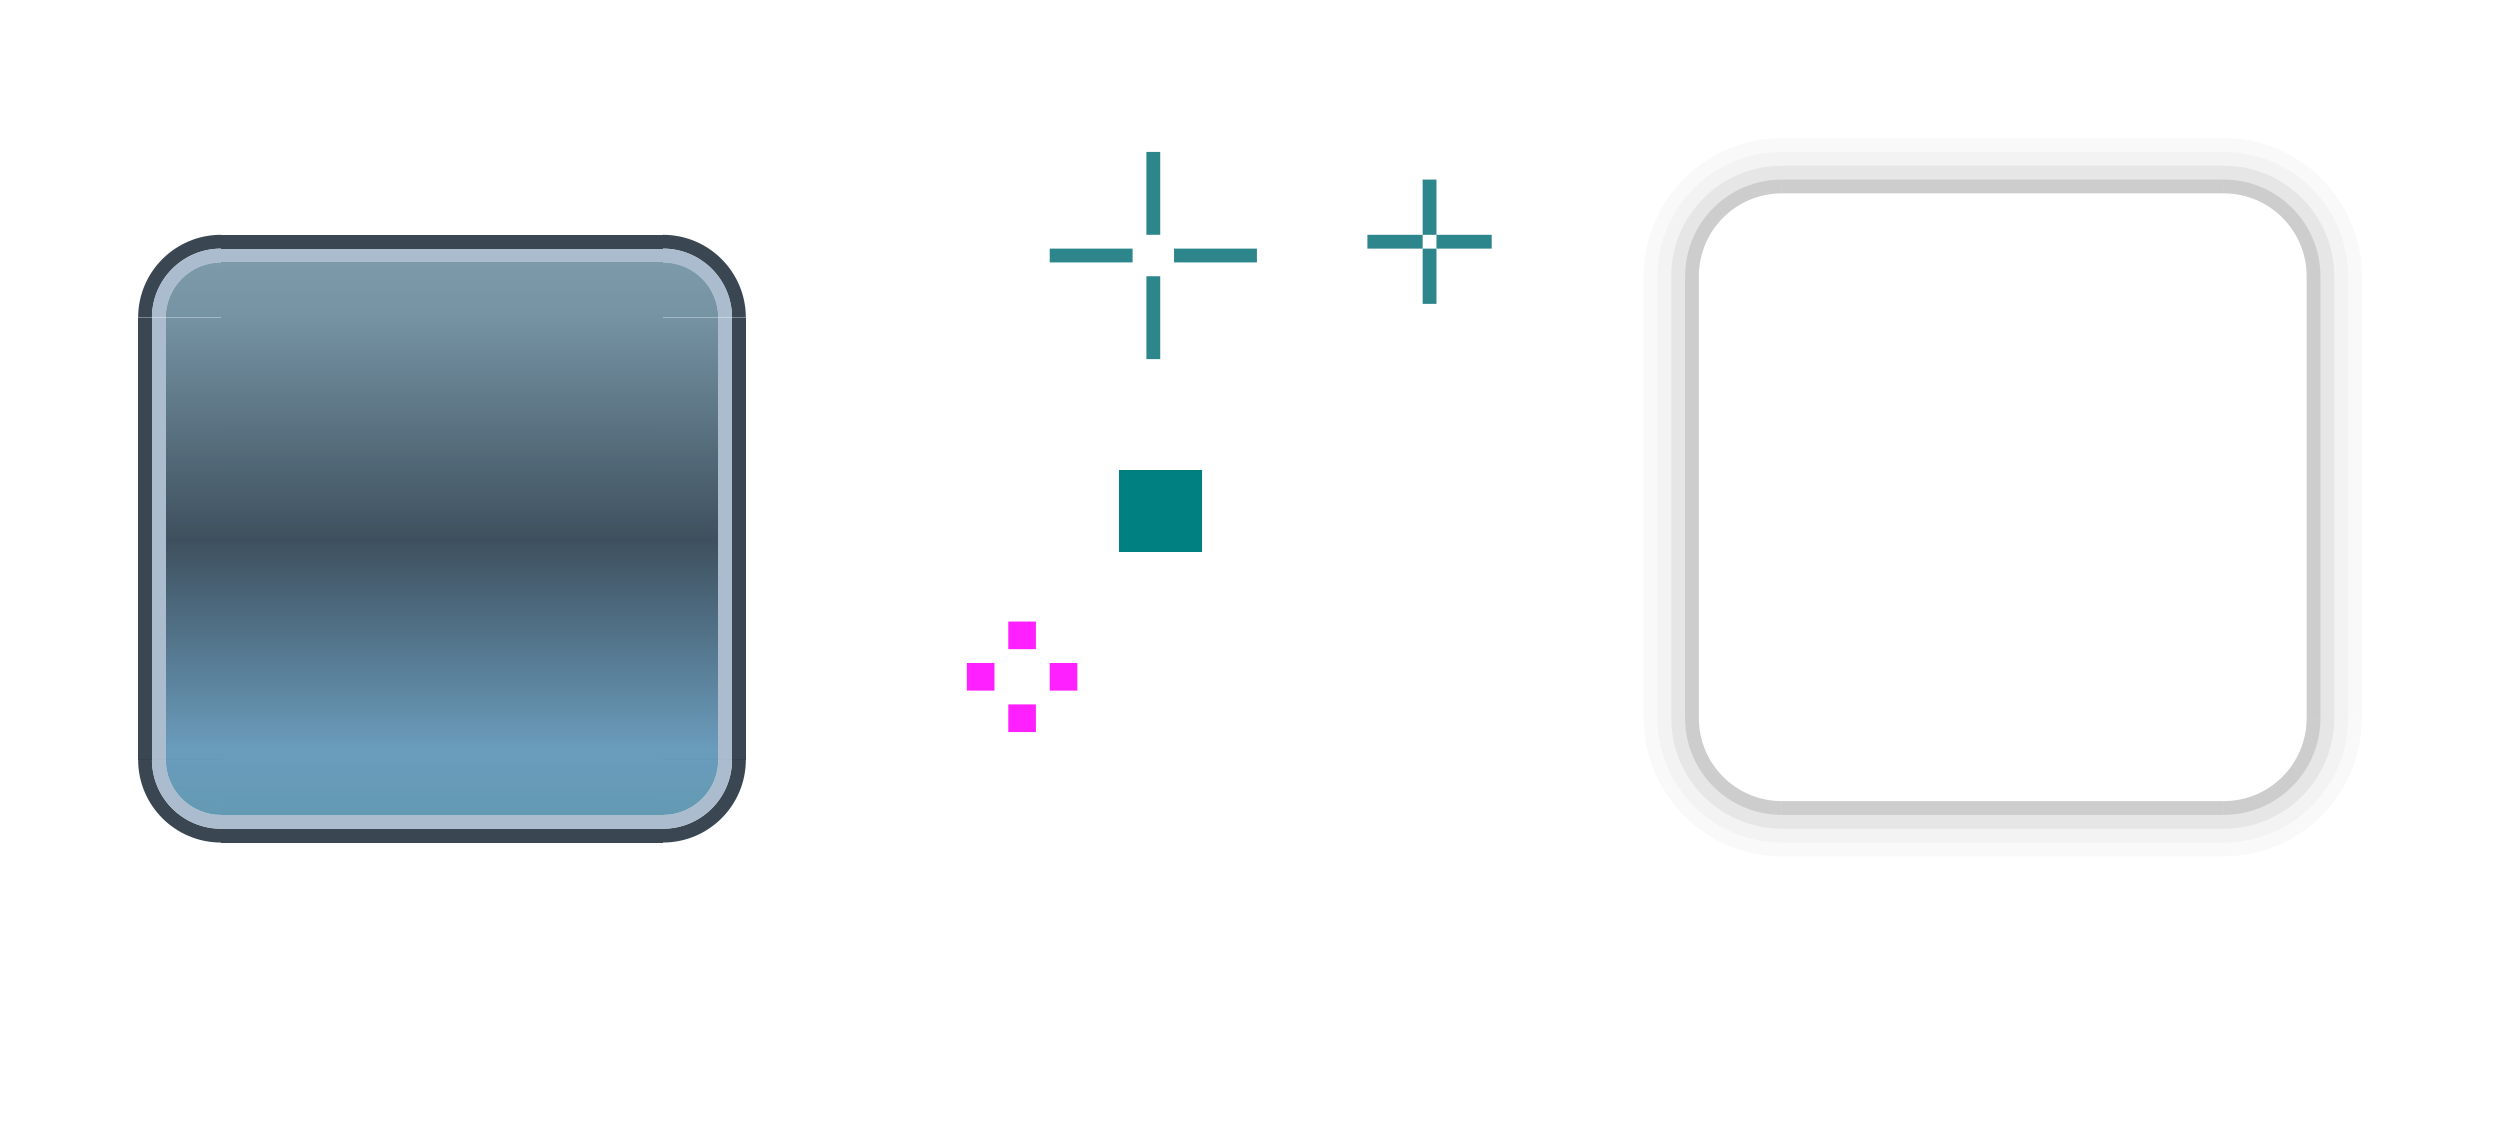
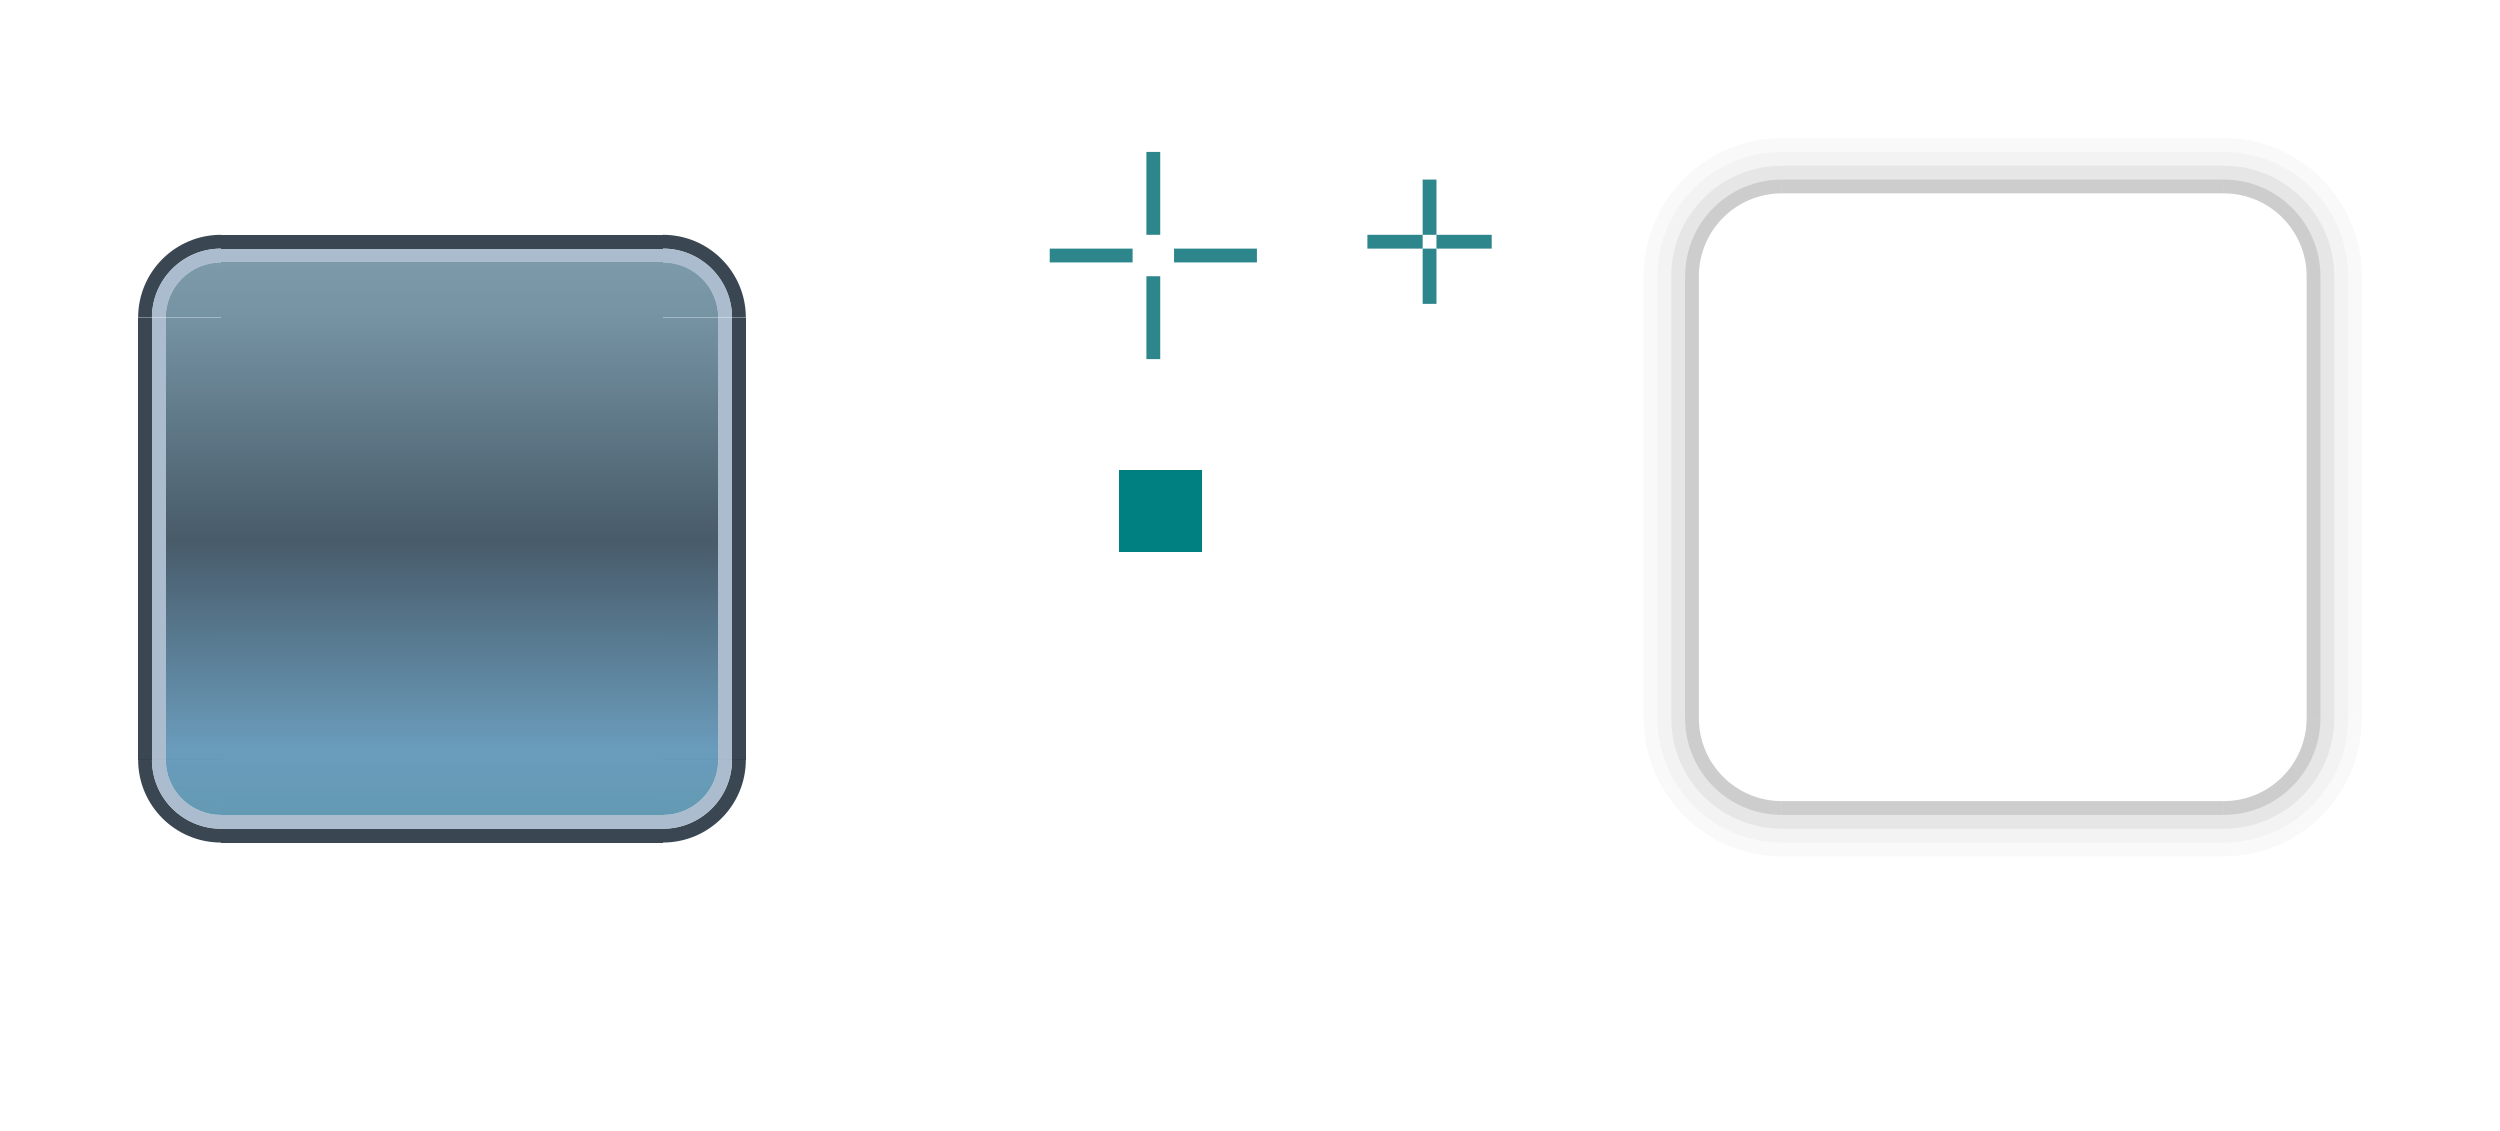
<svg xmlns="http://www.w3.org/2000/svg" xmlns:xlink="http://www.w3.org/1999/xlink" width="181" height="81.852" viewBox="0 0 181 81.852" version="1.1" id="svg8">
  <defs id="defs2">
-     <linearGradient id="linearGradient958">
-       <stop style="stop-color:#528fab;stop-opacity:1" offset="0" id="stop948" />
-       <stop id="stop950" offset="0.119" style="stop-color:#5a91b4;stop-opacity:1" />
-       <stop id="stop952" offset="0.497" style="stop-color:#293d4d;stop-opacity:1" />
-       <stop style="stop-color:#668799;stop-opacity:1" offset="0.9" id="stop954" />
-       <stop style="stop-color:#6e8fa1;stop-opacity:1" offset="1" id="stop956" />
+     <linearGradient id="linearGradient926">
+       <stop id="stop915" offset="0" style="stop-color:#528fab;stop-opacity:1" />
+       <stop style="stop-color:#5a91b4;stop-opacity:1" offset="0.119" id="stop917" />
+       <stop style="stop-color:#344959;stop-opacity:1" offset="0.497" id="stop919" />
+       <stop id="stop921" offset="0.9" style="stop-color:#668799;stop-opacity:1" />
+       <stop id="stop923" offset="1" style="stop-color:#6e8fa1;stop-opacity:1" />
    </linearGradient>
-     <linearGradient xlink:href="#linearGradient958" id="linearGradient913" x1="-1009.24" y1="91.737" x2="-969.24" y2="91.737" gradientUnits="userSpaceOnUse" />
-     <linearGradient xlink:href="#linearGradient958" id="linearGradient925" x1="-946.24" y1="76.737" x2="-986.24" y2="76.737" gradientUnits="userSpaceOnUse" />
-     <linearGradient xlink:href="#linearGradient958" id="linearGradient933" x1="-986.24" y1="92.737" x2="-946.24" y2="92.737" gradientUnits="userSpaceOnUse" />
-     <linearGradient xlink:href="#linearGradient958" id="linearGradient975" x1="-950.24" y1="112.737" x2="-950.24" y2="72.737" gradientUnits="userSpaceOnUse" />
-     <linearGradient xlink:href="#linearGradient958" id="linearGradient983" x1="-950.24" y1="112.737" x2="-950.24" y2="72.737" gradientUnits="userSpaceOnUse" />
-     <linearGradient xlink:href="#linearGradient958" id="linearGradient991" x1="115.737" y1="-987.24" x2="115.737" y2="-947.24" gradientUnits="userSpaceOnUse" />
-     <linearGradient xlink:href="#linearGradient958" id="linearGradient999" x1="115.737" y1="-947.24" x2="115.737" y2="-987.24" gradientUnits="userSpaceOnUse" />
-     <linearGradient xlink:href="#linearGradient958" id="linearGradient1007" x1="115.737" y1="-987.24" x2="115.737" y2="-947.24" gradientUnits="userSpaceOnUse" />
-     <linearGradient xlink:href="#linearGradient958" id="linearGradient1015" x1="115.737" y1="-947.24" x2="115.737" y2="-987.24" gradientUnits="userSpaceOnUse" />
+     <linearGradient xlink:href="#linearGradient926" id="linearGradient913" x1="-1009.24" y1="91.737" x2="-969.24" y2="91.737" gradientUnits="userSpaceOnUse" />
+     <linearGradient xlink:href="#linearGradient926" id="linearGradient925" x1="-946.24" y1="76.737" x2="-986.24" y2="76.737" gradientUnits="userSpaceOnUse" />
+     <linearGradient xlink:href="#linearGradient926" id="linearGradient933" x1="-986.24" y1="92.737" x2="-946.24" y2="92.737" gradientUnits="userSpaceOnUse" />
+     <linearGradient xlink:href="#linearGradient926" id="linearGradient975" x1="-950.24" y1="112.737" x2="-950.24" y2="72.737" gradientUnits="userSpaceOnUse" />
+     <linearGradient xlink:href="#linearGradient926" id="linearGradient983" x1="-950.24" y1="112.737" x2="-950.24" y2="72.737" gradientUnits="userSpaceOnUse" />
+     <linearGradient xlink:href="#linearGradient926" id="linearGradient991" x1="115.737" y1="-987.24" x2="115.737" y2="-947.24" gradientUnits="userSpaceOnUse" />
+     <linearGradient xlink:href="#linearGradient926" id="linearGradient999" x1="115.737" y1="-947.24" x2="115.737" y2="-987.24" gradientUnits="userSpaceOnUse" />
+     <linearGradient xlink:href="#linearGradient926" id="linearGradient1007" x1="115.737" y1="-987.24" x2="115.737" y2="-947.24" gradientUnits="userSpaceOnUse" />
+     <linearGradient xlink:href="#linearGradient926" id="linearGradient1015" x1="115.737" y1="-947.24" x2="115.737" y2="-987.24" gradientUnits="userSpaceOnUse" />
  </defs>
  <g id="layer1" transform="translate(-59.73669,-950.2404)">
    <rect y="961.24" x="142.737" height="6" width="1" id="hint-top-margin" style="opacity:1;fill:#2d868b;fill-opacity:1;stroke:none;stroke-width:1;stroke-linecap:round;stroke-miterlimit:4;stroke-dasharray:none;stroke-opacity:1" />
    <rect style="opacity:1;fill:#2d868b;fill-opacity:1;stroke:none;stroke-width:1;stroke-linecap:round;stroke-miterlimit:4;stroke-dasharray:none;stroke-opacity:1" id="hint-bottom-margin" width="1" height="6" x="142.737" y="970.24" />
    <rect style="opacity:1;fill:#2d868b;fill-opacity:1;stroke:none;stroke-width:1;stroke-linecap:round;stroke-miterlimit:4;stroke-dasharray:none;stroke-opacity:1" id="hint-left-margin" width="6" height="1" x="135.737" y="968.24" />
    <rect y="968.24" x="144.737" height="1" width="6" id="hint-right-margin" style="opacity:1;fill:#2d868b;fill-opacity:1;stroke:none;stroke-width:1;stroke-linecap:round;stroke-miterlimit:4;stroke-dasharray:none;stroke-opacity:1" />
    <rect y="990.092" x="188.673" height="32" width="32" id="shadow-center" style="opacity:1;fill:none;fill-opacity:1;stroke:none;stroke-width:1;stroke-linecap:round;stroke-miterlimit:4;stroke-dasharray:none;stroke-opacity:1" />
    <rect y="963.241" x="162.737" height="4" width="1" id="shadow-hint-top-margin" style="opacity:1;fill:#2d868b;fill-opacity:1;stroke:none;stroke-width:1;stroke-linecap:round;stroke-miterlimit:4;stroke-dasharray:none;stroke-opacity:1" />
    <rect style="opacity:1;fill:#2d868b;fill-opacity:1;stroke:none;stroke-width:1;stroke-linecap:round;stroke-miterlimit:4;stroke-dasharray:none;stroke-opacity:1" id="shadow-hint-bottom-margin" width="1" height="4" x="162.737" y="968.24" />
    <rect style="opacity:1;fill:#2d868b;fill-opacity:1;stroke:none;stroke-width:1;stroke-linecap:round;stroke-miterlimit:4;stroke-dasharray:none;stroke-opacity:1" id="shadow-hint-left-margin" width="4" height="1" x="158.737" y="967.24" />
    <rect y="967.24" x="163.737" height="1" width="4" id="shadow-hint-right-margin" style="opacity:1;fill:#2d868b;fill-opacity:1;stroke:none;stroke-width:1;stroke-linecap:round;stroke-miterlimit:4;stroke-dasharray:none;stroke-opacity:1" />
    <rect y="140.737" x="-990.24" height="6" width="6" id="hint-stretch-borders" style="opacity:1;fill:#008080;fill-opacity:1;fill-rule:evenodd;stroke:none;stroke-width:2.149;stroke-linecap:square;stroke-linejoin:miter;stroke-miterlimit:4;stroke-dasharray:none;stroke-opacity:1;paint-order:normal;shape-rendering:crispEdges" transform="rotate(-90)" />
    <g id="shadow-top" transform="translate(-7.5947266e-6,9.000001)">
      <rect style="opacity:1;fill:none;fill-opacity:1;stroke:none;stroke-width:1;stroke-linecap:round;stroke-miterlimit:4;stroke-dasharray:none;stroke-opacity:1" id="rect1911" width="32" height="6" x="188.737" y="955.24" />
      <rect y="954.24" x="188.737" height="1" width="32" id="rect1925" style="opacity:1;fill:#000000;fill-opacity:0.196;stroke:none;stroke-width:1;stroke-linecap:round;stroke-miterlimit:4;stroke-dasharray:none;stroke-opacity:1" />
      <rect style="opacity:1;fill:#000000;fill-opacity:0.098;stroke:none;stroke-width:1;stroke-linecap:round;stroke-miterlimit:4;stroke-dasharray:none;stroke-opacity:1" id="rect868" width="32" height="1" x="188.737" y="953.24" />
      <rect y="952.24" x="188.737" height="1" width="32" id="rect870" style="opacity:1;fill:#000000;fill-opacity:0.047;stroke:none;stroke-width:1;stroke-linecap:round;stroke-miterlimit:4;stroke-dasharray:none;stroke-opacity:1" />
      <rect style="opacity:1;fill:#000000;fill-opacity:0.024;stroke:none;stroke-width:1;stroke-linecap:round;stroke-miterlimit:4;stroke-dasharray:none;stroke-opacity:1" id="rect872" width="32" height="1" x="188.737" y="951.24" />
    </g>
    <g transform="rotate(-90,209.2367,981.7404)" id="shadow-left">
      <rect y="955.24" x="188.737" height="6" width="32" id="rect881" style="opacity:1;fill:none;fill-opacity:1;stroke:none;stroke-width:1;stroke-linecap:round;stroke-miterlimit:4;stroke-dasharray:none;stroke-opacity:1" />
      <rect style="opacity:1;fill:#000000;fill-opacity:0.196;stroke:none;stroke-width:1;stroke-linecap:round;stroke-miterlimit:4;stroke-dasharray:none;stroke-opacity:1" id="rect883" width="32" height="1" x="188.737" y="954.24" />
      <rect y="953.24" x="188.737" height="1" width="32" id="rect885" style="opacity:1;fill:#000000;fill-opacity:0.098;stroke:none;stroke-width:1;stroke-linecap:round;stroke-miterlimit:4;stroke-dasharray:none;stroke-opacity:1" />
      <rect style="opacity:1;fill:#000000;fill-opacity:0.047;stroke:none;stroke-width:1;stroke-linecap:round;stroke-miterlimit:4;stroke-dasharray:none;stroke-opacity:1" id="rect887" width="32" height="1" x="188.737" y="952.24" />
      <rect y="951.24" x="188.737" height="1" width="32" id="rect889" style="opacity:1;fill:#000000;fill-opacity:0.024;stroke:none;stroke-width:1;stroke-linecap:round;stroke-miterlimit:4;stroke-dasharray:none;stroke-opacity:1" />
    </g>
    <g transform="matrix(1,0,0,-1,-7.5947266e-6,1963.481)" id="shadow-bottom">
      <rect y="955.24" x="188.737" height="6" width="32" id="rect893" style="opacity:1;fill:none;fill-opacity:1;stroke:none;stroke-width:1;stroke-linecap:round;stroke-miterlimit:4;stroke-dasharray:none;stroke-opacity:1" />
      <rect style="opacity:1;fill:#000000;fill-opacity:0.196;stroke:none;stroke-width:1;stroke-linecap:round;stroke-miterlimit:4;stroke-dasharray:none;stroke-opacity:1" id="rect895" width="32" height="1" x="188.737" y="954.24" />
      <rect y="953.24" x="188.737" height="1" width="32" id="rect897" style="opacity:1;fill:#000000;fill-opacity:0.098;stroke:none;stroke-width:1;stroke-linecap:round;stroke-miterlimit:4;stroke-dasharray:none;stroke-opacity:1" />
      <rect style="opacity:1;fill:#000000;fill-opacity:0.047;stroke:none;stroke-width:1;stroke-linecap:round;stroke-miterlimit:4;stroke-dasharray:none;stroke-opacity:1" id="rect899" width="32" height="1" x="188.737" y="952.24" />
      <rect y="951.24" x="188.737" height="1" width="32" id="rect901" style="opacity:1;fill:#000000;fill-opacity:0.024;stroke:none;stroke-width:1;stroke-linecap:round;stroke-miterlimit:4;stroke-dasharray:none;stroke-opacity:1" />
    </g>
    <g transform="rotate(90,200.2367,981.7404)" id="shadow-right">
      <rect y="955.24" x="188.737" height="6" width="32" id="rect905" style="opacity:1;fill:none;fill-opacity:1;stroke:none;stroke-width:1;stroke-linecap:round;stroke-miterlimit:4;stroke-dasharray:none;stroke-opacity:1" />
      <rect style="opacity:1;fill:#000000;fill-opacity:0.196;stroke:none;stroke-width:1;stroke-linecap:round;stroke-miterlimit:4;stroke-dasharray:none;stroke-opacity:1" id="rect907" width="32" height="1" x="188.737" y="954.24" />
      <rect y="953.24" x="188.737" height="1" width="32" id="rect909" style="opacity:1;fill:#000000;fill-opacity:0.098;stroke:none;stroke-width:1;stroke-linecap:round;stroke-miterlimit:4;stroke-dasharray:none;stroke-opacity:1" />
      <rect style="opacity:1;fill:#000000;fill-opacity:0.047;stroke:none;stroke-width:1;stroke-linecap:round;stroke-miterlimit:4;stroke-dasharray:none;stroke-opacity:1" id="rect911" width="32" height="1" x="188.737" y="952.24" />
      <rect y="951.24" x="188.737" height="1" width="32" id="rect913" style="opacity:1;fill:#000000;fill-opacity:0.024;stroke:none;stroke-width:1;stroke-linecap:round;stroke-miterlimit:4;stroke-dasharray:none;stroke-opacity:1" />
    </g>
-     <rect style="opacity:0.875;fill:#ff00ff;fill-opacity:1;stroke:none;stroke-width:0.756" id="hint-right-inset" width="2" height="2" x="135.737" y="998.24" />
-     <rect y="998.24" x="129.737" height="2" width="2" id="hint-left-inset" style="opacity:0.875;fill:#ff00ff;fill-opacity:1;stroke:none;stroke-width:0.756" />
-     <rect style="opacity:0.875;fill:#ff00ff;fill-opacity:1;stroke:none;stroke-width:0.756" id="hint-top-inset" width="2" height="2" x="132.737" y="995.24" />
-     <rect y="1001.239" x="132.737" height="2.002" width="2" id="hint-bottom-inset" style="opacity:0.875;fill:#ff00ff;fill-opacity:1;stroke:none;stroke-width:0.756" />
    <g id="shadow-topright" transform="translate(-12,22)">
      <path id="path3245" transform="translate(46.7367,930.2404)" d="m 186,8 v 1 a 9,9 0 0 1 9,9 h 1 A 10,10 0 0 0 186,8 Z" style="opacity:1;fill:#000000;fill-opacity:0.024;stroke:none;stroke-width:3;stroke-linecap:round;stroke-miterlimit:4;stroke-dasharray:none;stroke-opacity:1" />
      <path id="path3249" transform="translate(46.7367,930.2404)" d="m 186,9 v 1 a 8,8 0 0 1 8,8 h 1 a 9,9 0 0 0 -9,-9 z" style="opacity:1;fill:#000000;fill-opacity:0.047;stroke:none;stroke-width:3;stroke-linecap:round;stroke-miterlimit:4;stroke-dasharray:none;stroke-opacity:1" />
      <path id="path3254" transform="translate(46.7367,930.2404)" d="m 186,10 v 1 a 7,7 0 0 1 7,7 h 1 a 8,8 0 0 0 -8,-8 z" style="opacity:1;fill:#000000;fill-opacity:0.098;stroke:none;stroke-width:3;stroke-linecap:round;stroke-miterlimit:4;stroke-dasharray:none;stroke-opacity:1" />
      <path id="path3259" transform="translate(46.7367,930.2404)" d="m 186,11 v 1 a 6,6 0 0 1 6,6 h 1 a 7,7 0 0 0 -7,-7 z" style="opacity:1;fill:#000000;fill-opacity:0.196;stroke:none;stroke-width:3;stroke-linecap:round;stroke-miterlimit:4;stroke-dasharray:none;stroke-opacity:1" />
    </g>
    <g transform="matrix(-1,0,0,1,421.4734,22)" id="shadow-topleft">
      <path style="opacity:1;fill:#000000;fill-opacity:0.024;stroke:none;stroke-width:3;stroke-linecap:round;stroke-miterlimit:4;stroke-dasharray:none;stroke-opacity:1" d="m 186,8 v 1 a 9,9 0 0 1 9,9 h 1 A 10,10 0 0 0 186,8 Z" transform="translate(46.7367,930.2404)" id="path3276" />
      <path style="opacity:1;fill:#000000;fill-opacity:0.047;stroke:none;stroke-width:3;stroke-linecap:round;stroke-miterlimit:4;stroke-dasharray:none;stroke-opacity:1" d="m 186,9 v 1 a 8,8 0 0 1 8,8 h 1 a 9,9 0 0 0 -9,-9 z" transform="translate(46.7367,930.2404)" id="path3278" />
      <path style="opacity:1;fill:#000000;fill-opacity:0.098;stroke:none;stroke-width:3;stroke-linecap:round;stroke-miterlimit:4;stroke-dasharray:none;stroke-opacity:1" d="m 186,10 v 1 a 7,7 0 0 1 7,7 h 1 a 8,8 0 0 0 -8,-8 z" transform="translate(46.7367,930.2404)" id="path3280" />
      <path style="opacity:1;fill:#000000;fill-opacity:0.196;stroke:none;stroke-width:3;stroke-linecap:round;stroke-miterlimit:4;stroke-dasharray:none;stroke-opacity:1" d="m 186,11 v 1 a 6,6 0 0 1 6,6 h 1 a 7,7 0 0 0 -7,-7 z" transform="translate(46.7367,930.2404)" id="path3282" />
    </g>
    <g transform="matrix(1,0,0,-1,-12,1950.481)" id="shadow-bottomright">
      <path style="opacity:1;fill:#000000;fill-opacity:0.024;stroke:none;stroke-width:3;stroke-linecap:round;stroke-miterlimit:4;stroke-dasharray:none;stroke-opacity:1" d="m 186,8 v 1 a 9,9 0 0 1 9,9 h 1 A 10,10 0 0 0 186,8 Z" transform="translate(46.7367,930.2404)" id="path3286" />
      <path style="opacity:1;fill:#000000;fill-opacity:0.047;stroke:none;stroke-width:3;stroke-linecap:round;stroke-miterlimit:4;stroke-dasharray:none;stroke-opacity:1" d="m 186,9 v 1 a 8,8 0 0 1 8,8 h 1 a 9,9 0 0 0 -9,-9 z" transform="translate(46.7367,930.2404)" id="path3288" />
      <path style="opacity:1;fill:#000000;fill-opacity:0.098;stroke:none;stroke-width:3;stroke-linecap:round;stroke-miterlimit:4;stroke-dasharray:none;stroke-opacity:1" d="m 186,10 v 1 a 7,7 0 0 1 7,7 h 1 a 8,8 0 0 0 -8,-8 z" transform="translate(46.7367,930.2404)" id="path3290" />
      <path style="opacity:1;fill:#000000;fill-opacity:0.196;stroke:none;stroke-width:3;stroke-linecap:round;stroke-miterlimit:4;stroke-dasharray:none;stroke-opacity:1" d="m 186,11 v 1 a 6,6 0 0 1 6,6 h 1 a 7,7 0 0 0 -7,-7 z" transform="translate(46.7367,930.2404)" id="path3292" />
    </g>
    <g transform="rotate(-180,210.7367,975.2404)" id="shadow-bottomleft">
      <path style="opacity:1;fill:#000000;fill-opacity:0.024;stroke:none;stroke-width:3;stroke-linecap:round;stroke-miterlimit:4;stroke-dasharray:none;stroke-opacity:1" d="m 186,8 v 1 a 9,9 0 0 1 9,9 h 1 A 10,10 0 0 0 186,8 Z" transform="translate(46.7367,930.2404)" id="path3296" />
      <path style="opacity:1;fill:#000000;fill-opacity:0.047;stroke:none;stroke-width:3;stroke-linecap:round;stroke-miterlimit:4;stroke-dasharray:none;stroke-opacity:1" d="m 186,9 v 1 a 8,8 0 0 1 8,8 h 1 a 9,9 0 0 0 -9,-9 z" transform="translate(46.7367,930.2404)" id="path3298" />
      <path style="opacity:1;fill:#000000;fill-opacity:0.098;stroke:none;stroke-width:3;stroke-linecap:round;stroke-miterlimit:4;stroke-dasharray:none;stroke-opacity:1" d="m 186,10 v 1 a 7,7 0 0 1 7,7 h 1 a 8,8 0 0 0 -8,-8 z" transform="translate(46.7367,930.2404)" id="path3300" />
      <path style="opacity:1;fill:#000000;fill-opacity:0.196;stroke:none;stroke-width:3;stroke-linecap:round;stroke-miterlimit:4;stroke-dasharray:none;stroke-opacity:1" d="m 186,11 v 1 a 6,6 0 0 1 6,6 h 1 a 7,7 0 0 0 -7,-7 z" transform="translate(46.7367,930.2404)" id="path3302" />
    </g>
-     <rect y="75.737" x="-1005.24" height="32" width="32" id="center" style="opacity:0.9;fill:url(#linearGradient913);fill-opacity:1;fill-rule:evenodd;stroke:none;stroke-width:2.149;stroke-linecap:square;stroke-linejoin:miter;stroke-miterlimit:4;stroke-dasharray:none;stroke-opacity:1;paint-order:normal;shape-rendering:crispEdges" transform="rotate(-90)" />
+     <rect y="75.737" x="-1005.24" height="32" width="32" id="center" style="opacity:0.9;fill:url(#linearGradient913);fill-opacity:1.0;fill-rule:evenodd;stroke:none;stroke-width:2.149;stroke-linecap:square;stroke-linejoin:miter;stroke-miterlimit:4;stroke-dasharray:none;stroke-opacity:1;paint-order:normal;shape-rendering:crispEdges" transform="rotate(-90)" />
    <g id="topright" transform="translate(-8.000002,21.99994)">
      <path id="path3117" transform="translate(46.7367,930.2404)" d="m 69,15 v 1 a 5,5 0 0 1 5,5 h 1 a 6,6 0 0 0 -6,-6 z" style="opacity:0.9;fill:#25333f;fill-opacity:1;stroke:none;stroke-width:3;stroke-linecap:round;stroke-miterlimit:4;stroke-dasharray:none;stroke-opacity:1" />
      <path id="path3121" transform="translate(46.7367,930.2404)" d="m 69,16 v 1 a 4,4 0 0 1 4,4 h 1 a 5,5 0 0 0 -5,-5 z" style="opacity:0.9;fill:#a2b5c9;fill-opacity:1;stroke:none;stroke-width:3;stroke-linecap:round;stroke-miterlimit:4;stroke-dasharray:none;stroke-opacity:1" />
-       <path transform="scale(1,-1)" d="m 119.737,-951.24 a 4,4 0 0 1 -4,4 l 0,-4 z" id="path3126" style="opacity:0.9;fill:url(#linearGradient991);fill-opacity:1;stroke:none;stroke-width:3;stroke-linecap:round;stroke-miterlimit:4;stroke-dasharray:none;stroke-opacity:1" />
+       <path transform="scale(1,-1)" d="m 119.737,-951.24 a 4,4 0 0 1 -4,4 l 0,-4 z" id="path3126" style="opacity:0.9;fill:url(#linearGradient991);fill-opacity:1.0;stroke:none;stroke-width:3;stroke-linecap:round;stroke-miterlimit:4;stroke-dasharray:none;stroke-opacity:1" />
    </g>
    <g id="top" transform="translate(-1.000002,22.99994)">
      <rect transform="rotate(-90)" style="opacity:0.9;fill:#25333f;fill-opacity:1;fill-rule:evenodd;stroke:none;stroke-width:2.149;stroke-linecap:square;stroke-linejoin:miter;stroke-miterlimit:4;stroke-dasharray:none;stroke-opacity:1;paint-order:normal;shape-rendering:crispEdges" id="rect892" width="1" height="32" x="-945.24" y="76.737" />
      <rect y="76.737" x="-946.24" height="32" width="1" id="rect886" style="opacity:0.9;fill:#a2b5c9;fill-opacity:1;fill-rule:evenodd;stroke:none;stroke-width:2.149;stroke-linecap:square;stroke-linejoin:miter;stroke-miterlimit:4;stroke-dasharray:none;stroke-opacity:1;paint-order:normal;shape-rendering:crispEdges" transform="rotate(-90)" />
-       <rect transform="rotate(-90)" style="opacity:0.9;fill:url(#linearGradient933);fill-opacity:1;fill-rule:evenodd;stroke:none;stroke-width:2.149;stroke-linecap:square;stroke-linejoin:miter;stroke-miterlimit:4;stroke-dasharray:none;stroke-opacity:1;paint-order:normal;shape-rendering:crispEdges" id="rect3136" width="4" height="32" x="-950.24" y="76.737" />
+       <rect transform="rotate(-90)" style="opacity:0.9;fill:url(#linearGradient933);fill-opacity:1.0;fill-rule:evenodd;stroke:none;stroke-width:2.149;stroke-linecap:square;stroke-linejoin:miter;stroke-miterlimit:4;stroke-dasharray:none;stroke-opacity:1;paint-order:normal;shape-rendering:crispEdges" id="rect3136" width="4" height="32" x="-950.24" y="76.737" />
    </g>
    <g transform="rotate(90,80.73673,977.2404)" id="right">
      <rect y="76.737" x="-945.24" height="32" width="1" id="rect3151" style="opacity:0.9;fill:#25333f;fill-opacity:1;fill-rule:evenodd;stroke:none;stroke-width:2.149;stroke-linecap:square;stroke-linejoin:miter;stroke-miterlimit:4;stroke-dasharray:none;stroke-opacity:1;paint-order:normal;shape-rendering:crispEdges" transform="rotate(-90)" />
      <rect transform="rotate(-90)" style="opacity:0.9;fill:#a2b5c9;fill-opacity:1;fill-rule:evenodd;stroke:none;stroke-width:2.149;stroke-linecap:square;stroke-linejoin:miter;stroke-miterlimit:4;stroke-dasharray:none;stroke-opacity:1;paint-order:normal;shape-rendering:crispEdges" id="rect3153" width="1" height="32" x="-946.24" y="76.737" />
-       <rect y="76.737" x="-950.24" height="32" width="4" id="rect3155" style="opacity:0.9;fill:url(#linearGradient975);fill-opacity:1;fill-rule:evenodd;stroke:none;stroke-width:2.149;stroke-linecap:square;stroke-linejoin:miter;stroke-miterlimit:4;stroke-dasharray:none;stroke-opacity:1;paint-order:normal;shape-rendering:crispEdges" transform="rotate(-90)" />
+       <rect y="76.737" x="-950.24" height="32" width="4" id="rect3155" style="opacity:0.9;fill:url(#linearGradient975);fill-opacity:1.0;fill-rule:evenodd;stroke:none;stroke-width:2.149;stroke-linecap:square;stroke-linejoin:miter;stroke-miterlimit:4;stroke-dasharray:none;stroke-opacity:1;paint-order:normal;shape-rendering:crispEdges" transform="rotate(-90)" />
    </g>
    <g transform="matrix(-1,0,0,1,191.4734,21.99994)" id="topleft">
      <path style="opacity:0.9;fill:#25333f;fill-opacity:1;stroke:none;stroke-width:3;stroke-linecap:round;stroke-miterlimit:4;stroke-dasharray:none;stroke-opacity:1" d="m 69,15 v 1 a 5,5 0 0 1 5,5 h 1 a 6,6 0 0 0 -6,-6 z" transform="translate(46.7367,930.2404)" id="path3175" />
      <path style="opacity:0.9;fill:#a2b5c9;fill-opacity:1;stroke:none;stroke-width:3;stroke-linecap:round;stroke-miterlimit:4;stroke-dasharray:none;stroke-opacity:1" d="m 69,16 v 1 a 4,4 0 0 1 4,4 h 1 a 5,5 0 0 0 -5,-5 z" transform="translate(46.7367,930.2404)" id="path3177" />
-       <path style="opacity:0.9;fill:url(#linearGradient1007);fill-opacity:1;stroke:none;stroke-width:3;stroke-linecap:round;stroke-miterlimit:4;stroke-dasharray:none;stroke-opacity:1" id="path3179" d="m 119.737,-951.24 a 4,4 0 0 1 -4,4 l 0,-4 z" transform="scale(1,-1)" />
+       <path style="opacity:0.9;fill:url(#linearGradient1007);fill-opacity:1.0;stroke:none;stroke-width:3;stroke-linecap:round;stroke-miterlimit:4;stroke-dasharray:none;stroke-opacity:1" id="path3179" d="m 119.737,-951.24 a 4,4 0 0 1 -4,4 l 0,-4 z" transform="scale(1,-1)" />
    </g>
    <g id="left" transform="matrix(0,1,1,0,-874.5037,896.5037)">
      <rect transform="rotate(-90)" style="opacity:0.9;fill:#25333f;fill-opacity:1;fill-rule:evenodd;stroke:none;stroke-width:2.149;stroke-linecap:square;stroke-linejoin:miter;stroke-miterlimit:4;stroke-dasharray:none;stroke-opacity:1;paint-order:normal;shape-rendering:crispEdges" id="rect3185" width="1" height="32" x="-945.24" y="76.737" />
      <rect y="76.737" x="-946.24" height="32" width="1" id="rect3187" style="opacity:0.9;fill:#a2b5c9;fill-opacity:1;fill-rule:evenodd;stroke:none;stroke-width:2.149;stroke-linecap:square;stroke-linejoin:miter;stroke-miterlimit:4;stroke-dasharray:none;stroke-opacity:1;paint-order:normal;shape-rendering:crispEdges" transform="rotate(-90)" />
-       <rect transform="rotate(-90)" style="opacity:0.9;fill:url(#linearGradient983);fill-opacity:1;fill-rule:evenodd;stroke:none;stroke-width:2.149;stroke-linecap:square;stroke-linejoin:miter;stroke-miterlimit:4;stroke-dasharray:none;stroke-opacity:1;paint-order:normal;shape-rendering:crispEdges" id="rect3189" width="4" height="32" x="-950.24" y="76.737" />
+       <rect transform="rotate(-90)" style="opacity:0.9;fill:url(#linearGradient983);fill-opacity:1.0;fill-rule:evenodd;stroke:none;stroke-width:2.149;stroke-linecap:square;stroke-linejoin:miter;stroke-miterlimit:4;stroke-dasharray:none;stroke-opacity:1;paint-order:normal;shape-rendering:crispEdges" id="rect3189" width="4" height="32" x="-950.24" y="76.737" />
    </g>
    <g transform="matrix(1,0,0,-1,-1.000002,1955.481)" id="bottom">
      <rect y="76.737" x="-945.24" height="32" width="1" id="rect3195" style="opacity:0.9;fill:#25333f;fill-opacity:1;fill-rule:evenodd;stroke:none;stroke-width:2.149;stroke-linecap:square;stroke-linejoin:miter;stroke-miterlimit:4;stroke-dasharray:none;stroke-opacity:1;paint-order:normal;shape-rendering:crispEdges" transform="rotate(-90)" />
      <rect transform="rotate(-90)" style="opacity:0.9;fill:#a2b5c9;fill-opacity:1;fill-rule:evenodd;stroke:none;stroke-width:2.149;stroke-linecap:square;stroke-linejoin:miter;stroke-miterlimit:4;stroke-dasharray:none;stroke-opacity:1;paint-order:normal;shape-rendering:crispEdges" id="rect3197" width="1" height="32" x="-946.24" y="76.737" />
-       <rect y="76.737" x="-950.24" height="32" width="4" id="rect3199" style="opacity:0.9;fill:url(#linearGradient925);fill-opacity:1;fill-rule:evenodd;stroke:none;stroke-width:2.149;stroke-linecap:square;stroke-linejoin:miter;stroke-miterlimit:4;stroke-dasharray:none;stroke-opacity:1;paint-order:normal;shape-rendering:crispEdges" transform="rotate(-90)" />
+       <rect y="76.737" x="-950.24" height="32" width="4" id="rect3199" style="opacity:0.9;fill:url(#linearGradient925);fill-opacity:1.0;fill-rule:evenodd;stroke:none;stroke-width:2.149;stroke-linecap:square;stroke-linejoin:miter;stroke-miterlimit:4;stroke-dasharray:none;stroke-opacity:1;paint-order:normal;shape-rendering:crispEdges" transform="rotate(-90)" />
    </g>
    <g transform="matrix(1,0,0,-1,-8.000002,1956.481)" id="bottomright">
      <path style="opacity:0.9;fill:#25333f;fill-opacity:1;stroke:none;stroke-width:3;stroke-linecap:round;stroke-miterlimit:4;stroke-dasharray:none;stroke-opacity:1" d="m 69,15 v 1 a 5,5 0 0 1 5,5 h 1 a 6,6 0 0 0 -6,-6 z" transform="translate(46.7367,930.2404)" id="path3225" />
      <path style="opacity:0.9;fill:#a2b5c9;fill-opacity:1;stroke:none;stroke-width:3;stroke-linecap:round;stroke-miterlimit:4;stroke-dasharray:none;stroke-opacity:1" d="m 69,16 v 1 a 4,4 0 0 1 4,4 h 1 a 5,5 0 0 0 -5,-5 z" transform="translate(46.7367,930.2404)" id="path3227" />
-       <path style="opacity:0.9;fill:url(#linearGradient999);fill-opacity:1;stroke:none;stroke-width:3;stroke-linecap:round;stroke-miterlimit:4;stroke-dasharray:none;stroke-opacity:1" id="path3229" d="m 119.737,-951.24 a 4,4 0 0 1 -4,4 l 0,-4 z" transform="scale(1,-1)" />
+       <path style="opacity:0.9;fill:url(#linearGradient999);fill-opacity:1.0;stroke:none;stroke-width:3;stroke-linecap:round;stroke-miterlimit:4;stroke-dasharray:none;stroke-opacity:1" id="path3229" d="m 119.737,-951.24 a 4,4 0 0 1 -4,4 l 0,-4 z" transform="scale(1,-1)" />
    </g>
    <g id="bottomleft" transform="rotate(-180,95.7367,978.2404)">
      <path id="path3235" transform="translate(46.7367,930.2404)" d="m 69,15 v 1 a 5,5 0 0 1 5,5 h 1 a 6,6 0 0 0 -6,-6 z" style="opacity:0.9;fill:#25333f;fill-opacity:1;stroke:none;stroke-width:3;stroke-linecap:round;stroke-miterlimit:4;stroke-dasharray:none;stroke-opacity:1" />
      <path id="path3237" transform="translate(46.7367,930.2404)" d="m 69,16 v 1 a 4,4 0 0 1 4,4 h 1 a 5,5 0 0 0 -5,-5 z" style="opacity:0.9;fill:#a2b5c9;fill-opacity:1;stroke:none;stroke-width:3;stroke-linecap:round;stroke-miterlimit:4;stroke-dasharray:none;stroke-opacity:1" />
-       <path transform="scale(1,-1)" d="m 119.737,-951.24 a 4,4 0 0 1 -4,4 l 0,-4 z" id="path3239" style="opacity:0.9;fill:url(#linearGradient1015);fill-opacity:1;stroke:none;stroke-width:3;stroke-linecap:round;stroke-miterlimit:4;stroke-dasharray:none;stroke-opacity:1" />
+       <path transform="scale(1,-1)" d="m 119.737,-951.24 a 4,4 0 0 1 -4,4 l 0,-4 z" id="path3239" style="opacity:0.9;fill:url(#linearGradient1015);fill-opacity:1.0;stroke:none;stroke-width:3;stroke-linecap:round;stroke-miterlimit:4;stroke-dasharray:none;stroke-opacity:1" />
    </g>
  </g>
</svg>
